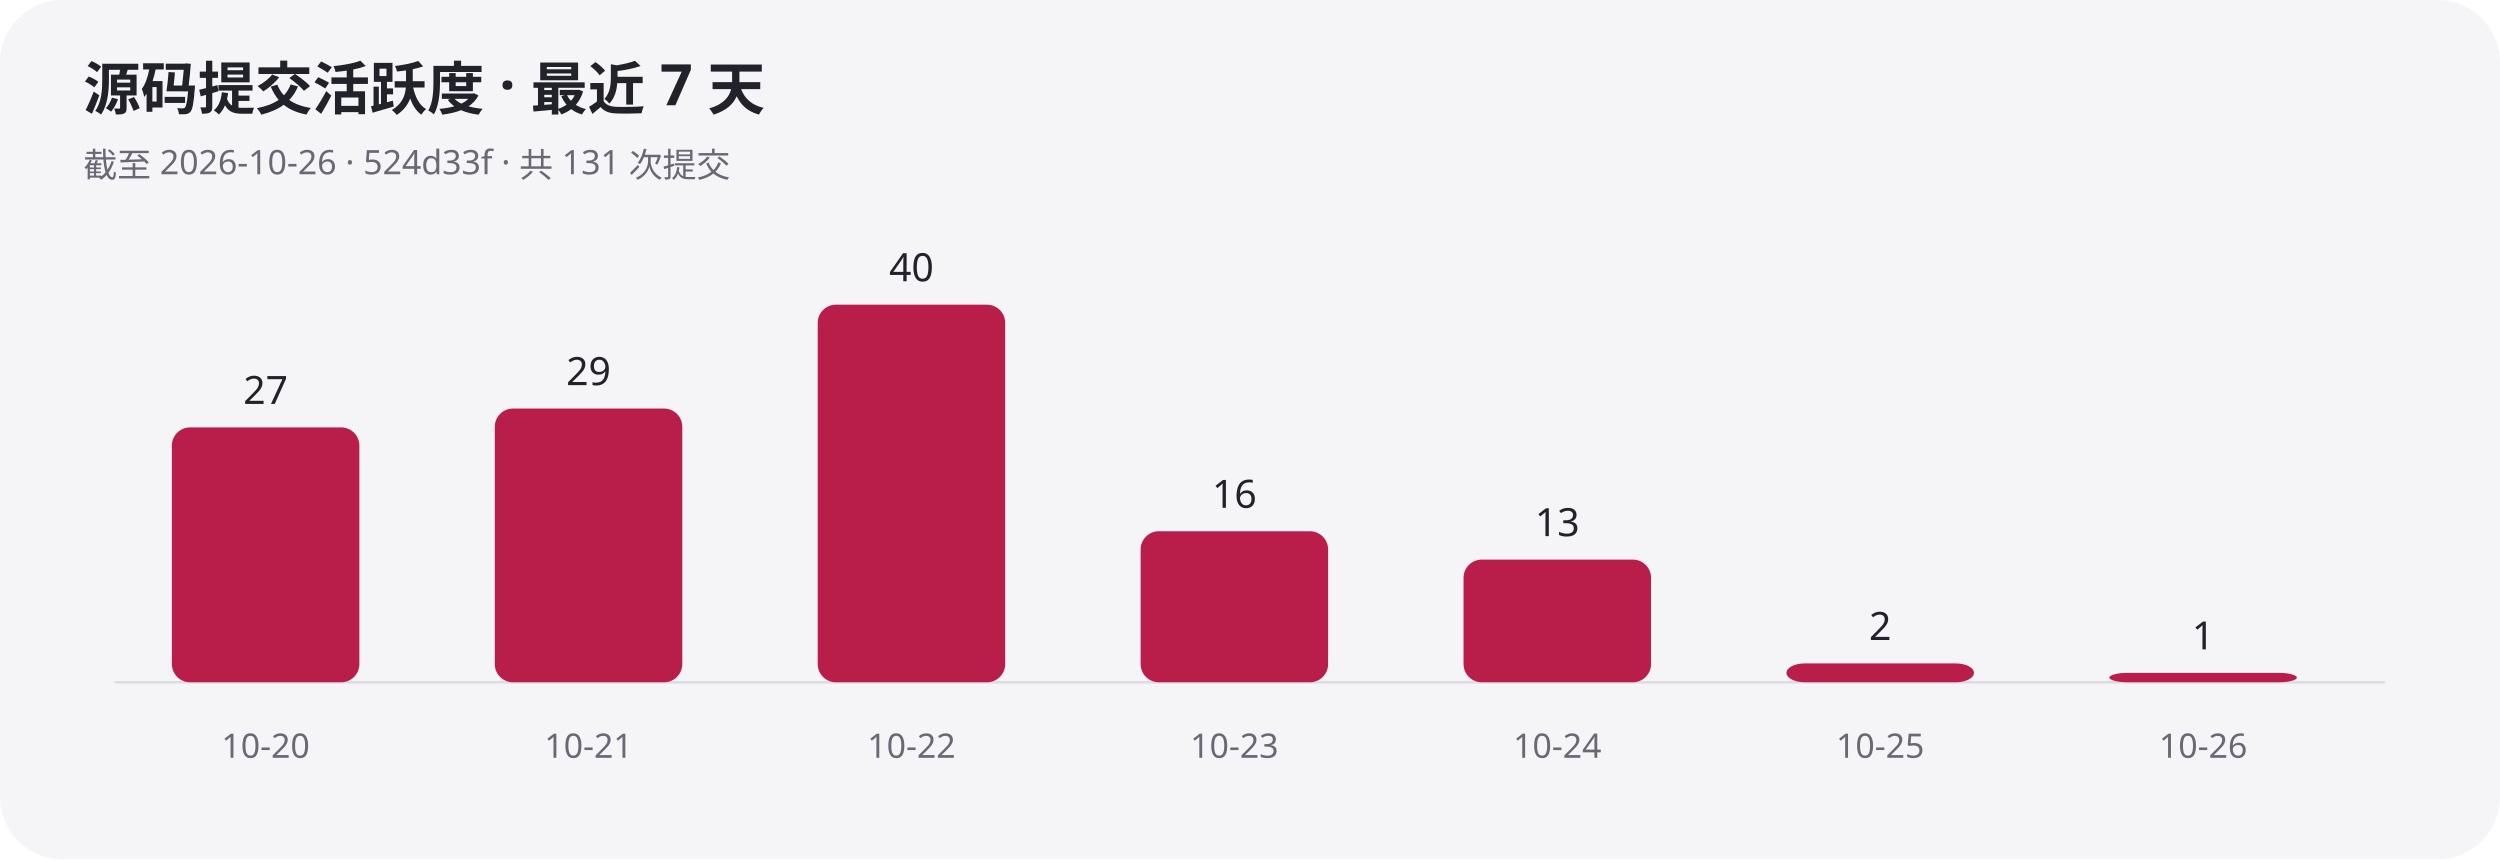
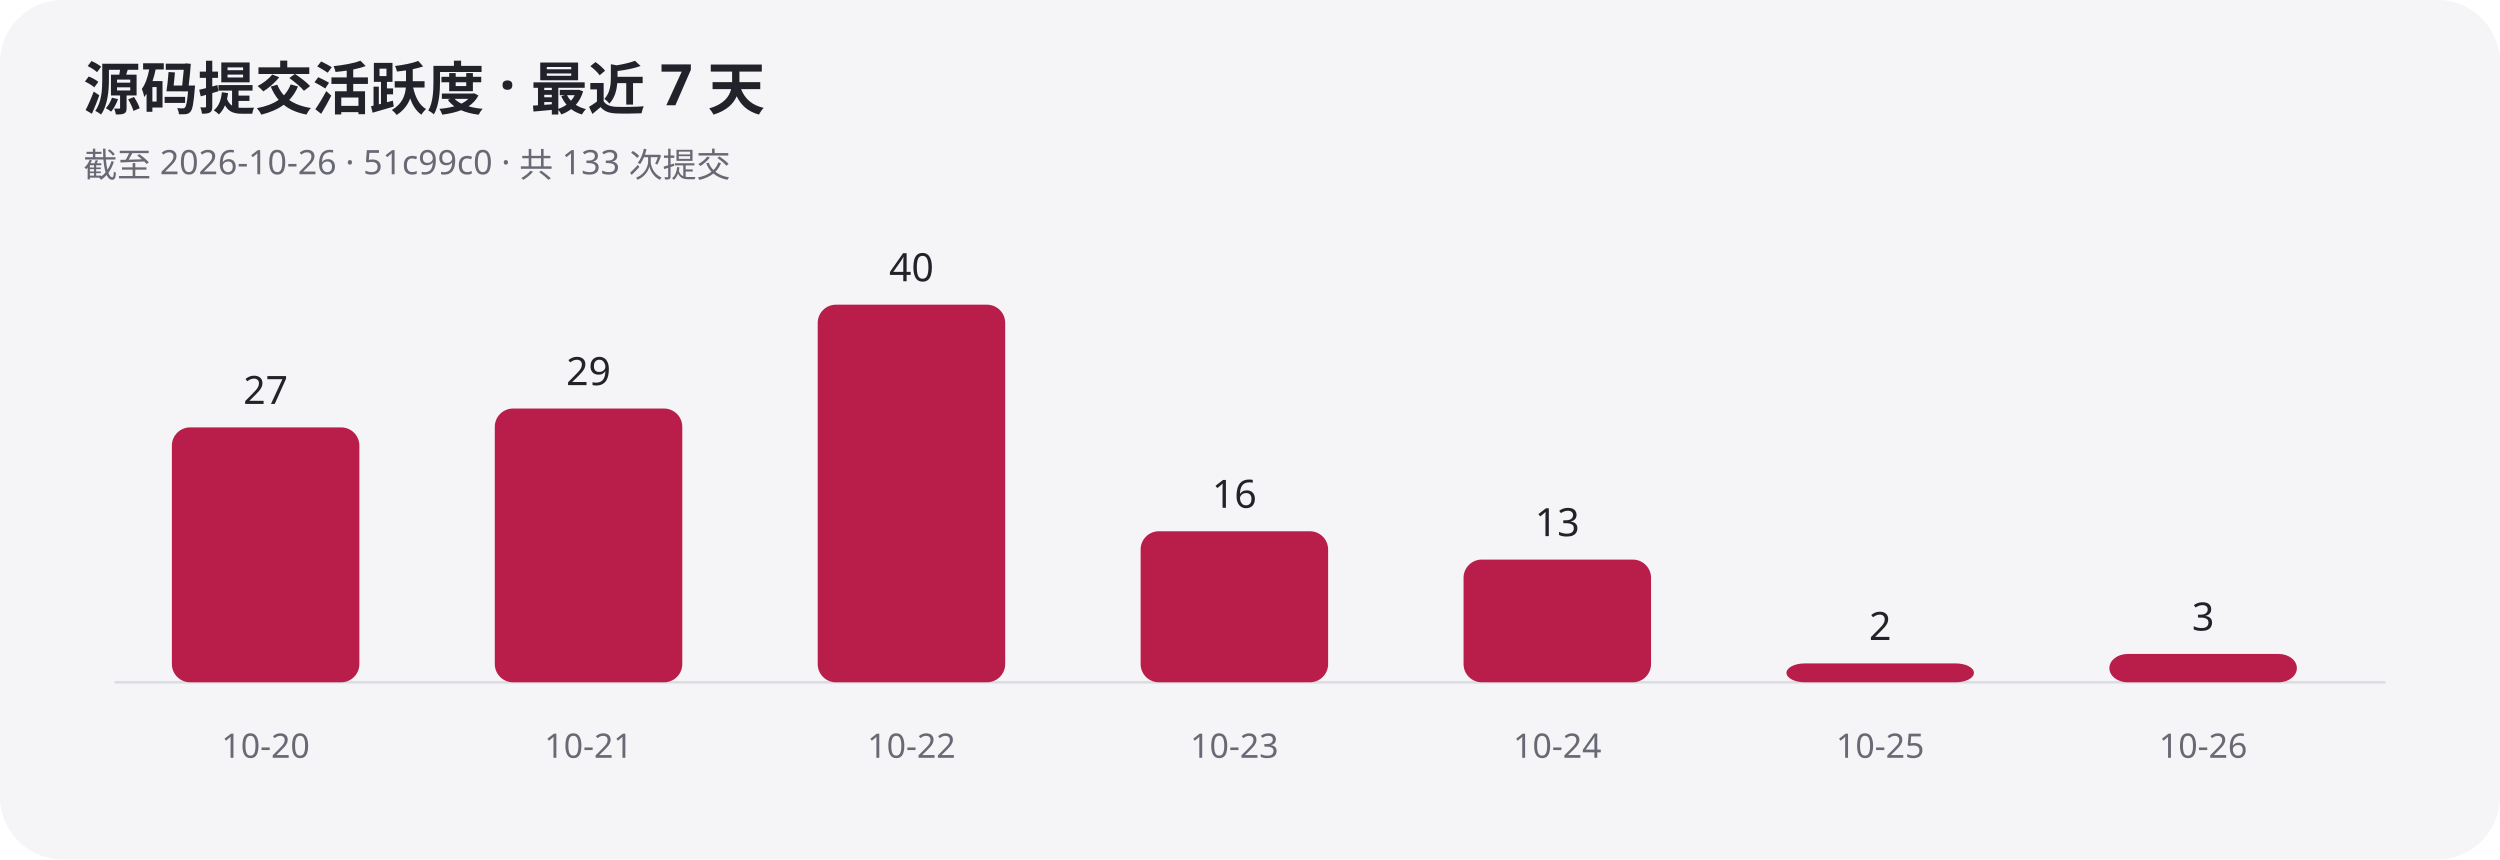
<svg xmlns="http://www.w3.org/2000/svg" width="960" height="330" viewBox="0 0 960 330" role="img" aria-labelledby="title desc">
  <rect width="960" height="330" rx="24" fill="#F5F5F8" />
  <g font-family="system-ui, sans-serif" fill="#22232A">
    <text x="32" y="42" font-size="22" font-weight="650">源码提交活跃度 · 最近 7 天</text>
-     <text x="32" y="68" font-size="13" fill="#686974">截至 2026-10-26 · 524d33f · 共 131 次提交</text>
+     <text x="32" y="68" font-size="13" fill="#686974">截至 2026-10-26 · 51c99c0 · 共 133 次提交</text>
    <line x1="44" y1="262" x2="916" y2="262" stroke="#DCDCE4" />
    <rect x="66" y="164.12" width="72" height="97.88" rx="7" fill="#B91E4B" />
    <text x="102" y="155.12" font-size="15" text-anchor="middle">27</text>
    <text x="102" y="291" font-size="13" text-anchor="middle" fill="#686974">10-20</text>
    <rect x="190" y="156.88" width="72" height="105.12" rx="7" fill="#B91E4B" />
    <text x="226" y="147.88" font-size="15" text-anchor="middle">29</text>
    <text x="226" y="291" font-size="13" text-anchor="middle" fill="#686974">10-21</text>
    <rect x="314" y="117.0" width="72" height="145.0" rx="7" fill="#B91E4B" />
    <text x="350" y="108.0" font-size="15" text-anchor="middle">40</text>
    <text x="350" y="291" font-size="13" text-anchor="middle" fill="#686974">10-22</text>
    <rect x="438" y="204.0" width="72" height="58.0" rx="7" fill="#B91E4B" />
    <text x="474" y="195.0" font-size="15" text-anchor="middle">16</text>
    <text x="474" y="291" font-size="13" text-anchor="middle" fill="#686974">10-23</text>
    <rect x="562" y="214.88" width="72" height="47.12" rx="7" fill="#B91E4B" />
    <text x="598" y="205.88" font-size="15" text-anchor="middle">13</text>
    <text x="598" y="291" font-size="13" text-anchor="middle" fill="#686974">10-24</text>
    <rect x="686" y="254.75" width="72" height="7.25" rx="7" fill="#B91E4B" />
    <text x="722" y="245.75" font-size="15" text-anchor="middle">2</text>
    <text x="722" y="291" font-size="13" text-anchor="middle" fill="#686974">10-25</text>
-     <rect x="810" y="258.38" width="72" height="3.62" rx="7" fill="#B91E4B" />
-     <text x="846" y="249.38" font-size="15" text-anchor="middle">1</text>
+     <rect x="810" y="251.12" width="72" height="10.88" rx="7" fill="#B91E4B" />
+     <text x="846" y="242.12" font-size="15" text-anchor="middle">3</text>
    <text x="846" y="291" font-size="13" text-anchor="middle" fill="#686974">10-26</text>
  </g>
</svg>
